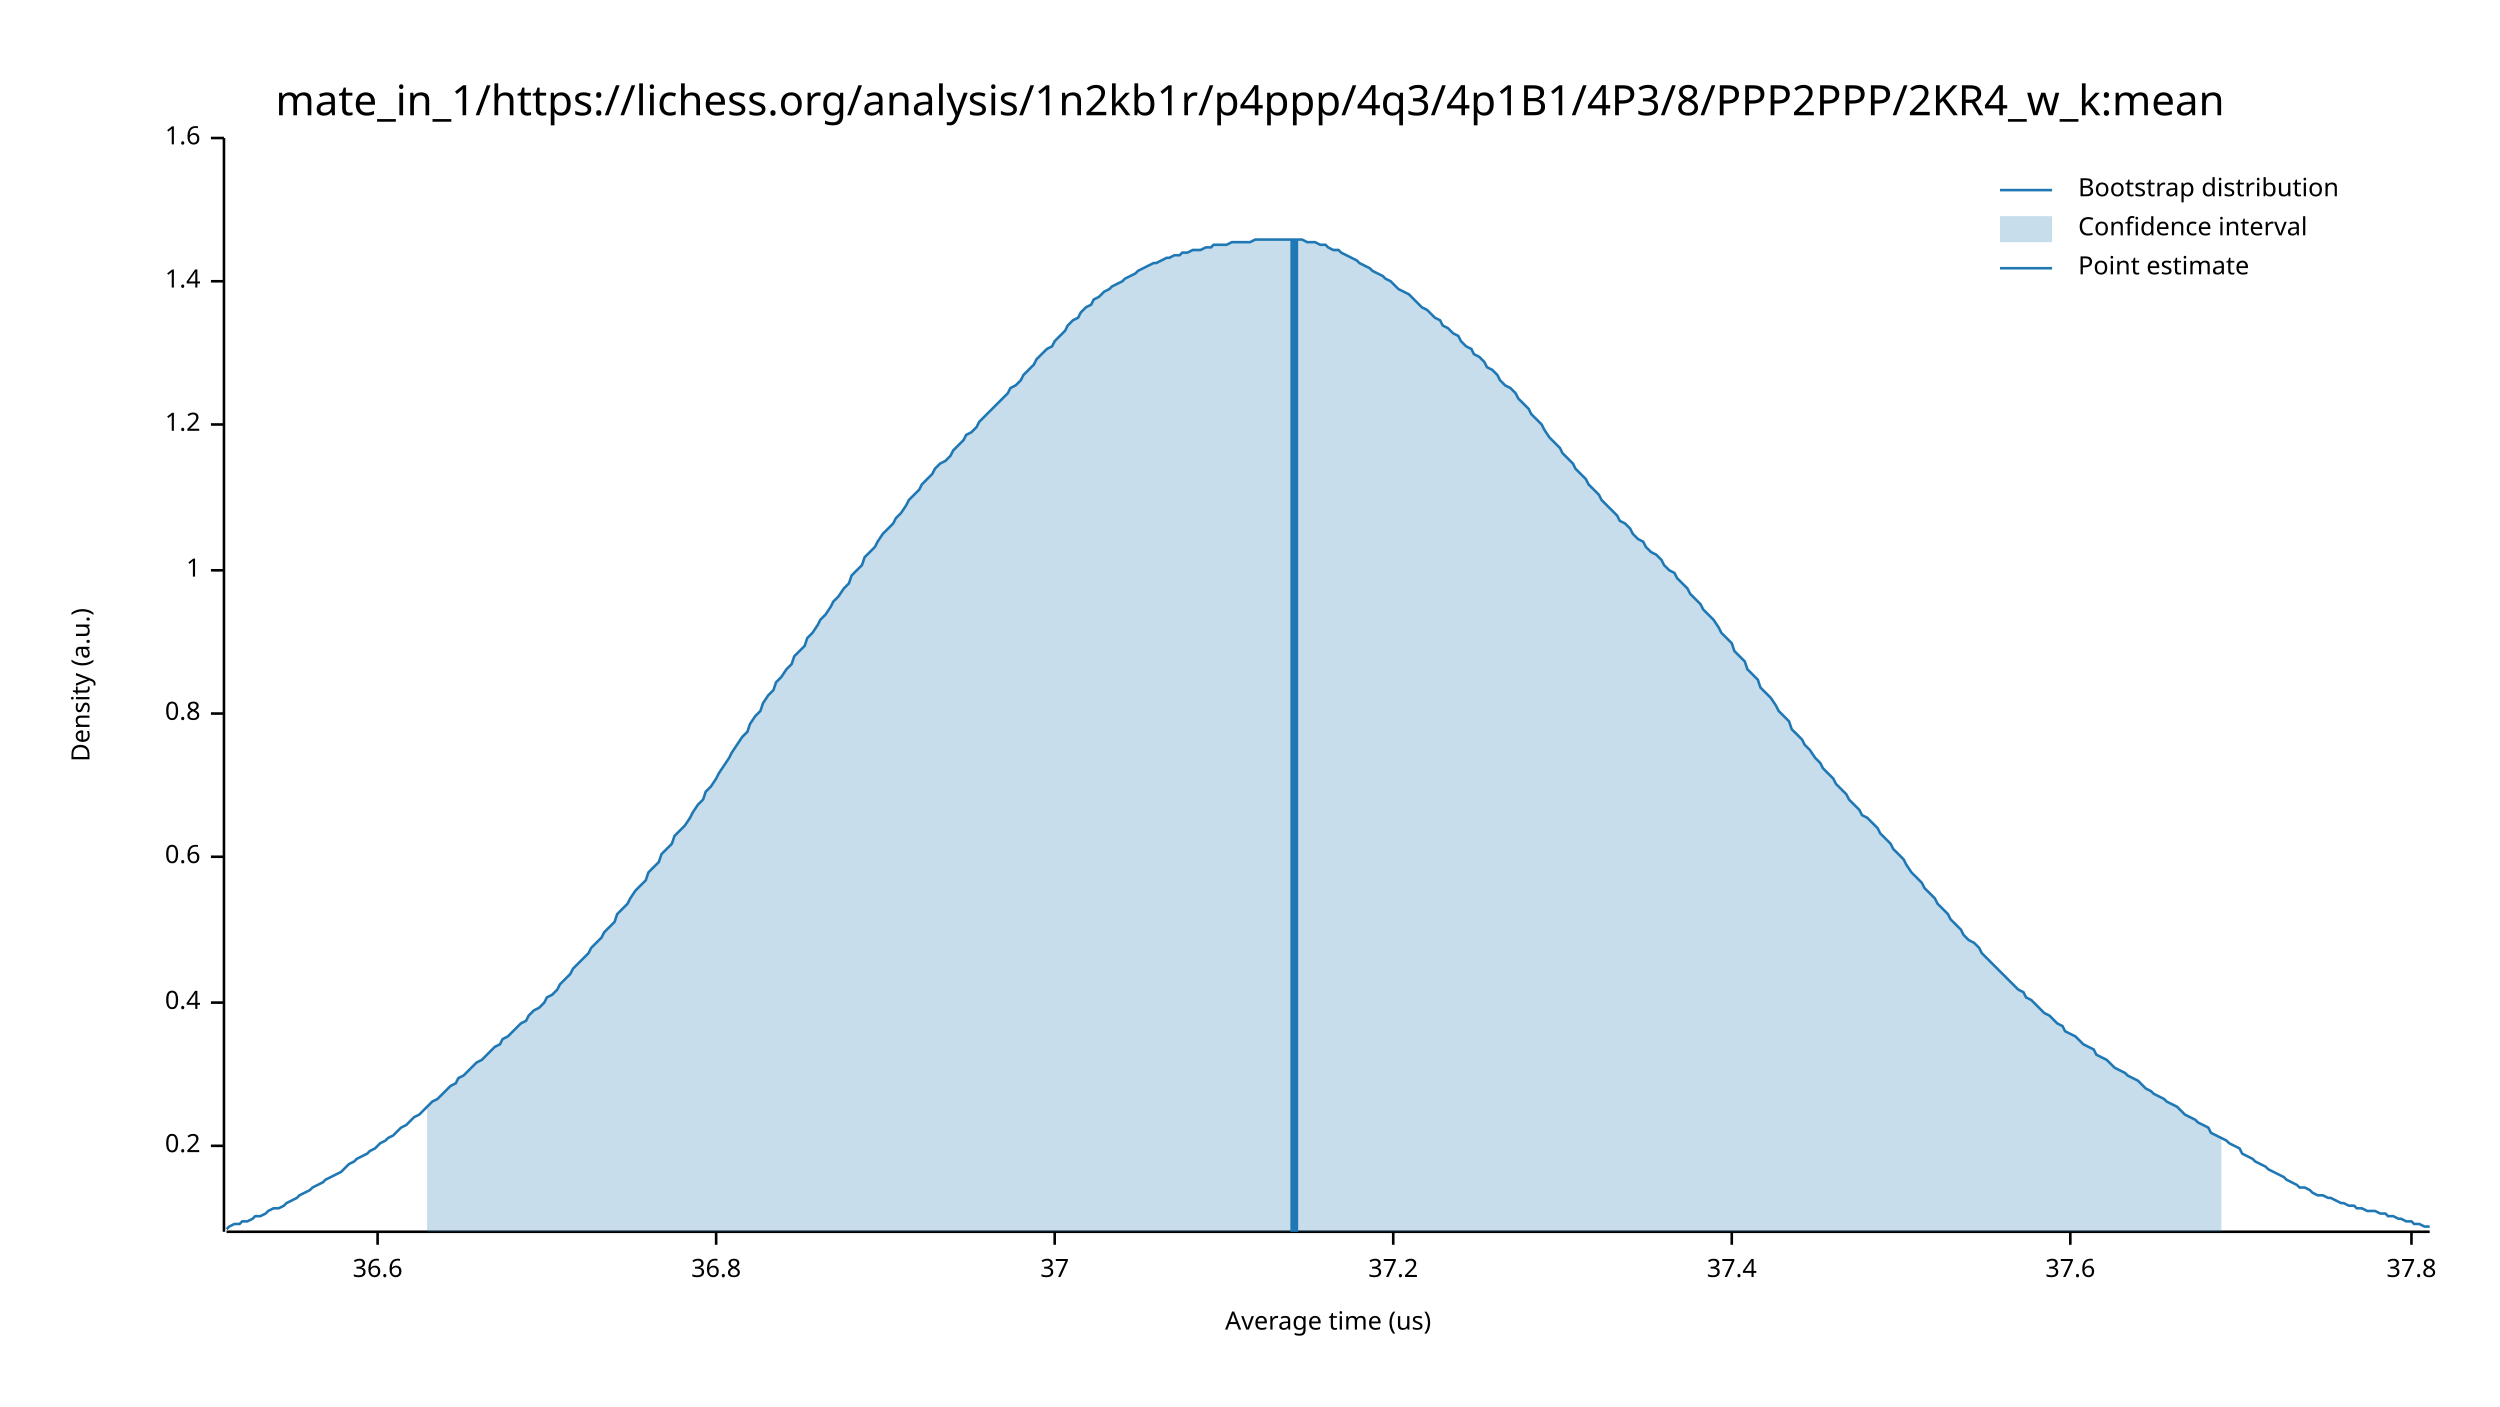
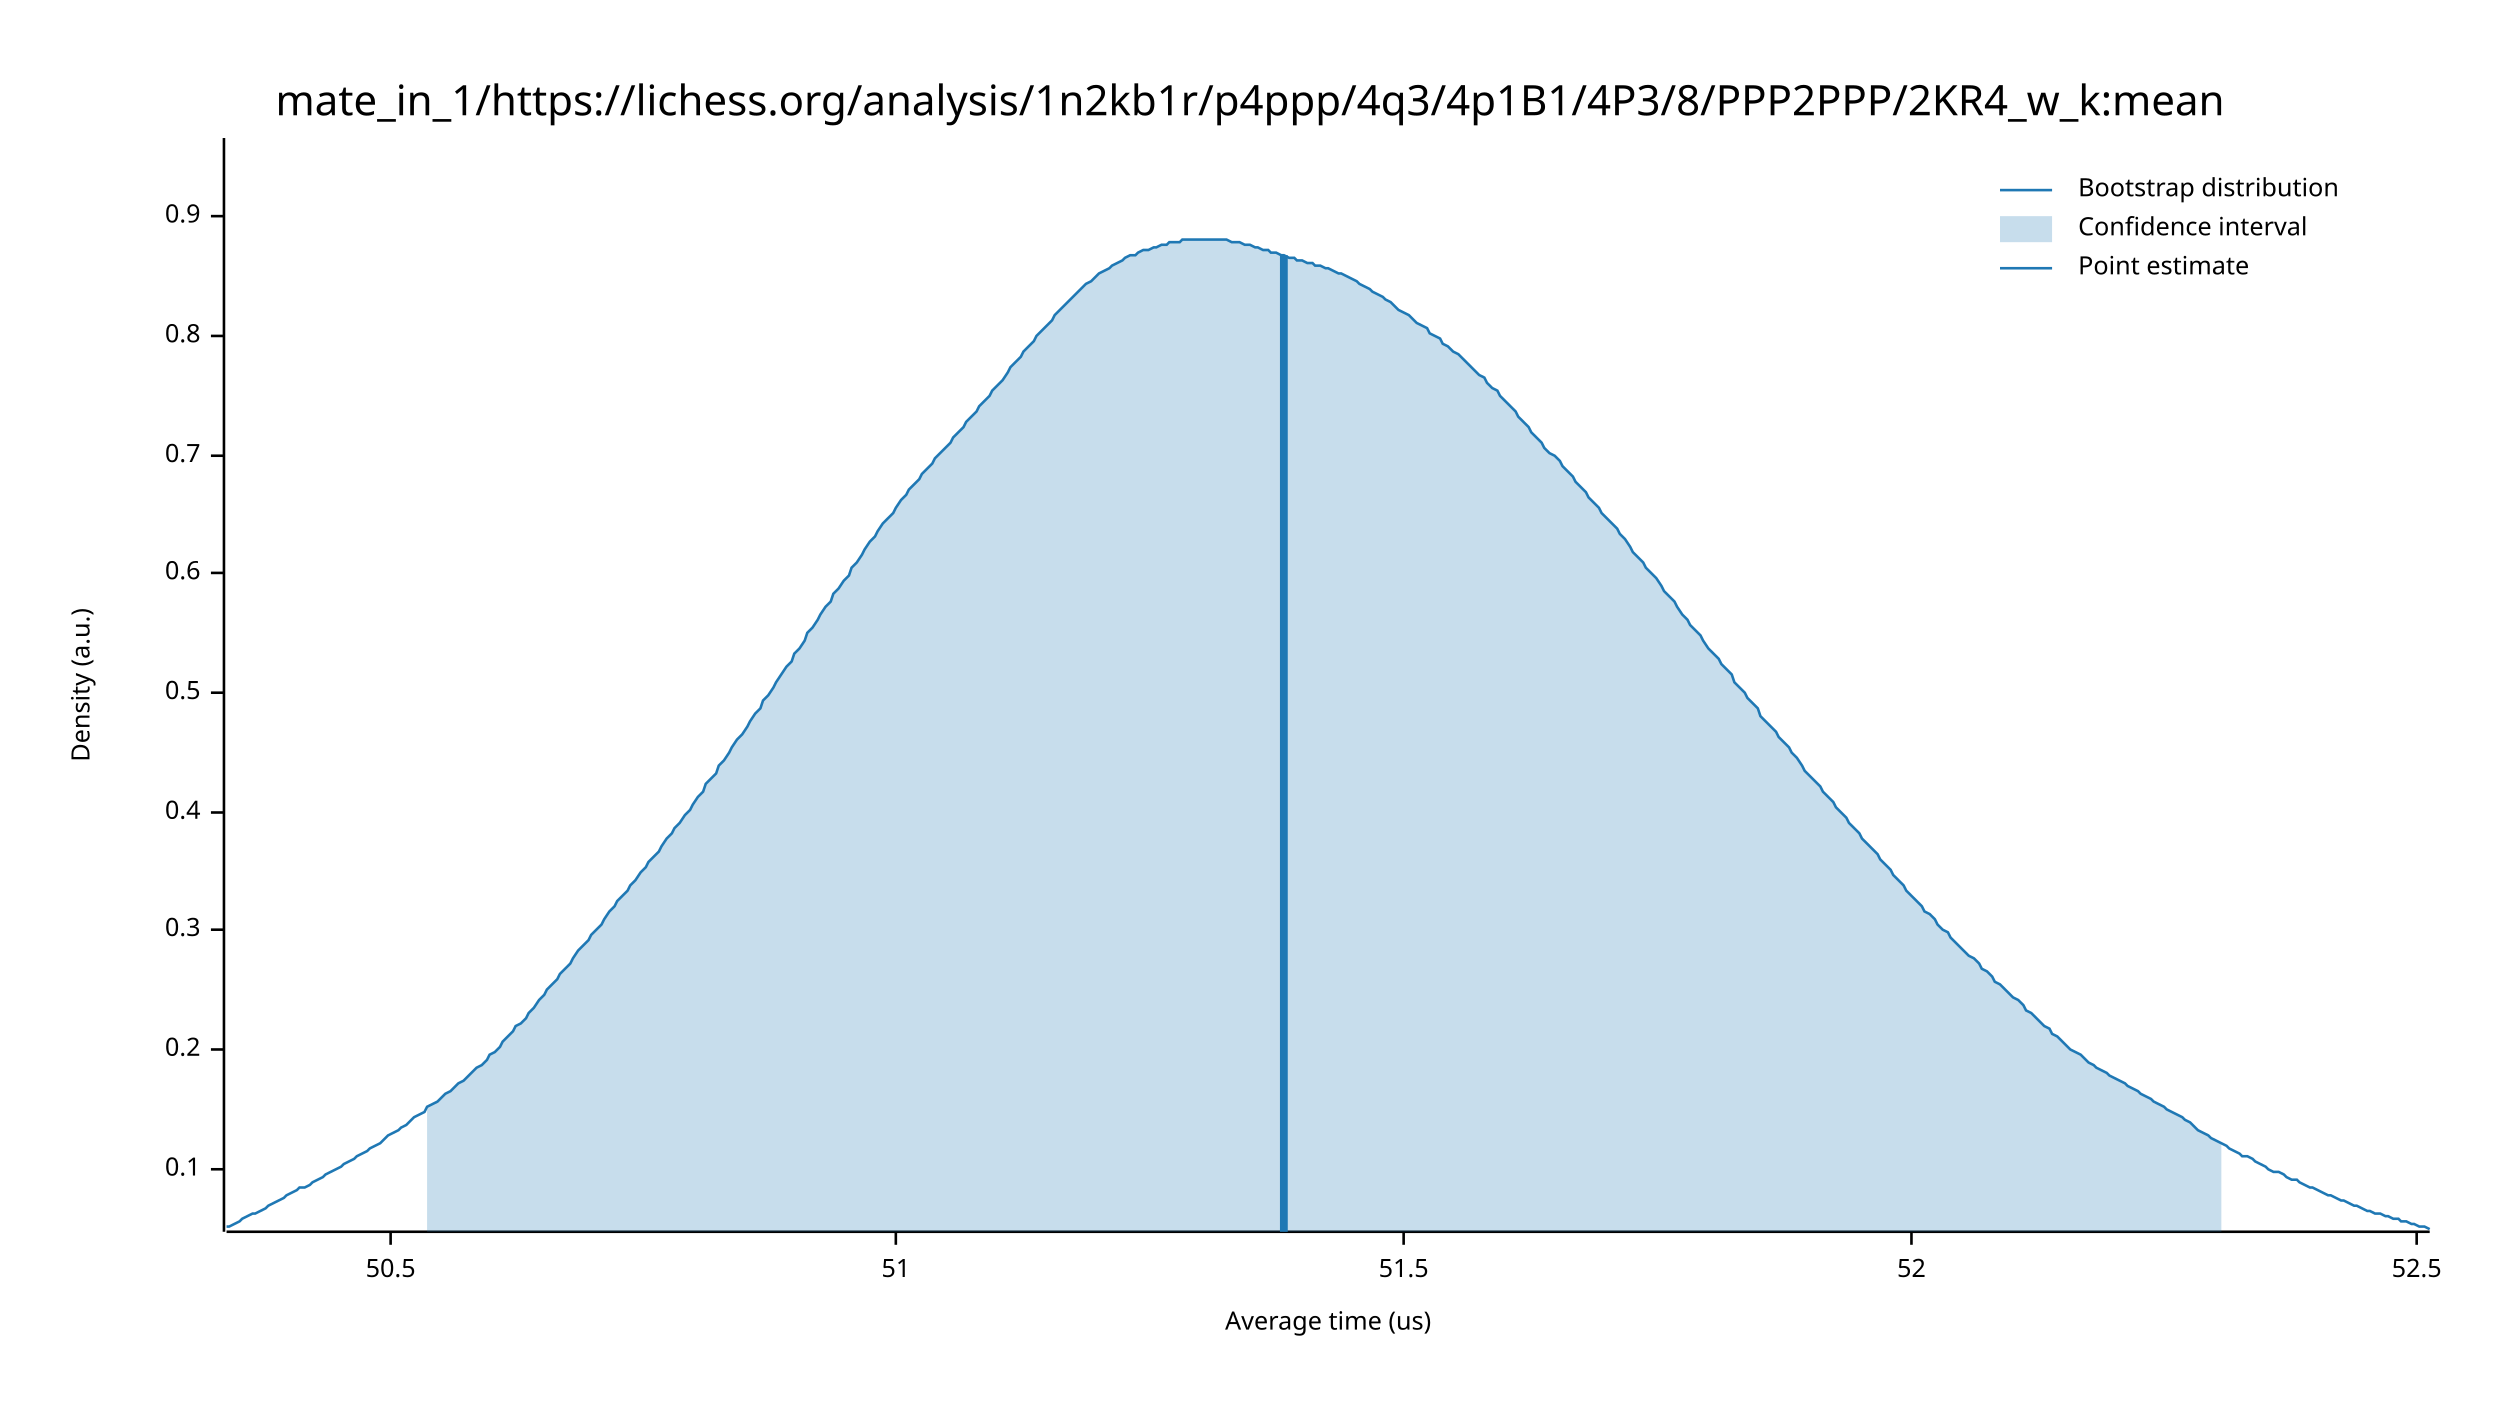
<svg xmlns="http://www.w3.org/2000/svg" width="960" height="540" viewBox="0 0 960 540">
  <text x="480" y="32" dy="0.76em" text-anchor="middle" font-family="sans-serif" font-size="16.129" opacity="1" fill="#000000">
mate_in_1/https://lichess.org/analysis/1n2kb1r/p4ppp/4q3/4p1B1/4P3/8/PPP2PPP/2KR4_w_k:mean
</text>
  <text x="27" y="263" dy="0.76em" text-anchor="middle" font-family="sans-serif" font-size="9.677" opacity="1" fill="#000000" transform="rotate(270, 27, 263)">
Density (a.u.)
</text>
  <text x="510" y="513" dy="-0.5ex" text-anchor="middle" font-family="sans-serif" font-size="9.677" opacity="1" fill="#000000">
Average time (us)
</text>
  <polyline fill="none" opacity="1" stroke="#000000" stroke-width="1" points="86,53 86,473 " />
-   <text x="77" y="440" dy="0.5ex" text-anchor="end" font-family="sans-serif" font-size="9.677" opacity="1" fill="#000000">
+   <text x="77" y="449" dy="0.5ex" text-anchor="end" font-family="sans-serif" font-size="9.677" opacity="1" fill="#000000">
+ 0.1
+ </text>
+   <polyline fill="none" opacity="1" stroke="#000000" stroke-width="1" points="81,449 86,449 " />
+   <text x="77" y="403" dy="0.5ex" text-anchor="end" font-family="sans-serif" font-size="9.677" opacity="1" fill="#000000">
0.2
</text>
-   <polyline fill="none" opacity="1" stroke="#000000" stroke-width="1" points="81,440 86,440 " />
-   <text x="77" y="385" dy="0.5ex" text-anchor="end" font-family="sans-serif" font-size="9.677" opacity="1" fill="#000000">
+   <polyline fill="none" opacity="1" stroke="#000000" stroke-width="1" points="81,403 86,403 " />
+   <text x="77" y="357" dy="0.5ex" text-anchor="end" font-family="sans-serif" font-size="9.677" opacity="1" fill="#000000">
+ 0.3
+ </text>
+   <polyline fill="none" opacity="1" stroke="#000000" stroke-width="1" points="81,357 86,357 " />
+   <text x="77" y="312" dy="0.5ex" text-anchor="end" font-family="sans-serif" font-size="9.677" opacity="1" fill="#000000">
0.4
</text>
-   <polyline fill="none" opacity="1" stroke="#000000" stroke-width="1" points="81,385 86,385 " />
-   <text x="77" y="329" dy="0.5ex" text-anchor="end" font-family="sans-serif" font-size="9.677" opacity="1" fill="#000000">
+   <polyline fill="none" opacity="1" stroke="#000000" stroke-width="1" points="81,312 86,312 " />
+   <text x="77" y="266" dy="0.5ex" text-anchor="end" font-family="sans-serif" font-size="9.677" opacity="1" fill="#000000">
+ 0.5
+ </text>
+   <polyline fill="none" opacity="1" stroke="#000000" stroke-width="1" points="81,266 86,266 " />
+   <text x="77" y="220" dy="0.5ex" text-anchor="end" font-family="sans-serif" font-size="9.677" opacity="1" fill="#000000">
0.6
</text>
-   <polyline fill="none" opacity="1" stroke="#000000" stroke-width="1" points="81,329 86,329 " />
-   <text x="77" y="274" dy="0.5ex" text-anchor="end" font-family="sans-serif" font-size="9.677" opacity="1" fill="#000000">
+   <polyline fill="none" opacity="1" stroke="#000000" stroke-width="1" points="81,220 86,220 " />
+   <text x="77" y="175" dy="0.5ex" text-anchor="end" font-family="sans-serif" font-size="9.677" opacity="1" fill="#000000">
+ 0.7
+ </text>
+   <polyline fill="none" opacity="1" stroke="#000000" stroke-width="1" points="81,175 86,175 " />
+   <text x="77" y="129" dy="0.5ex" text-anchor="end" font-family="sans-serif" font-size="9.677" opacity="1" fill="#000000">
0.8
</text>
-   <polyline fill="none" opacity="1" stroke="#000000" stroke-width="1" points="81,274 86,274 " />
-   <text x="77" y="219" dy="0.5ex" text-anchor="end" font-family="sans-serif" font-size="9.677" opacity="1" fill="#000000">
- 1
+   <polyline fill="none" opacity="1" stroke="#000000" stroke-width="1" points="81,129 86,129 " />
+   <text x="77" y="83" dy="0.5ex" text-anchor="end" font-family="sans-serif" font-size="9.677" opacity="1" fill="#000000">
+ 0.9
</text>
-   <polyline fill="none" opacity="1" stroke="#000000" stroke-width="1" points="81,219 86,219 " />
-   <text x="77" y="163" dy="0.5ex" text-anchor="end" font-family="sans-serif" font-size="9.677" opacity="1" fill="#000000">
- 1.2
+   <polyline fill="none" opacity="1" stroke="#000000" stroke-width="1" points="81,83 86,83 " />
+   <polyline fill="none" opacity="1" stroke="#000000" stroke-width="1" points="87,473 933,473 " />
+   <text x="150" y="483" dy="0.76em" text-anchor="middle" font-family="sans-serif" font-size="9.677" opacity="1" fill="#000000">
+ 50.5
</text>
-   <polyline fill="none" opacity="1" stroke="#000000" stroke-width="1" points="81,163 86,163 " />
-   <text x="77" y="108" dy="0.5ex" text-anchor="end" font-family="sans-serif" font-size="9.677" opacity="1" fill="#000000">
- 1.4
+   <polyline fill="none" opacity="1" stroke="#000000" stroke-width="1" points="150,473 150,478 " />
+   <text x="344" y="483" dy="0.76em" text-anchor="middle" font-family="sans-serif" font-size="9.677" opacity="1" fill="#000000">
+ 51
</text>
-   <polyline fill="none" opacity="1" stroke="#000000" stroke-width="1" points="81,108 86,108 " />
-   <text x="77" y="53" dy="0.5ex" text-anchor="end" font-family="sans-serif" font-size="9.677" opacity="1" fill="#000000">
- 1.6
+   <polyline fill="none" opacity="1" stroke="#000000" stroke-width="1" points="344,473 344,478 " />
+   <text x="539" y="483" dy="0.76em" text-anchor="middle" font-family="sans-serif" font-size="9.677" opacity="1" fill="#000000">
+ 51.5
</text>
-   <polyline fill="none" opacity="1" stroke="#000000" stroke-width="1" points="81,53 86,53 " />
-   <polyline fill="none" opacity="1" stroke="#000000" stroke-width="1" points="87,473 933,473 " />
-   <text x="145" y="483" dy="0.76em" text-anchor="middle" font-family="sans-serif" font-size="9.677" opacity="1" fill="#000000">
- 36.6
+   <polyline fill="none" opacity="1" stroke="#000000" stroke-width="1" points="539,473 539,478 " />
+   <text x="734" y="483" dy="0.76em" text-anchor="middle" font-family="sans-serif" font-size="9.677" opacity="1" fill="#000000">
+ 52
</text>
-   <polyline fill="none" opacity="1" stroke="#000000" stroke-width="1" points="145,473 145,478 " />
-   <text x="275" y="483" dy="0.76em" text-anchor="middle" font-family="sans-serif" font-size="9.677" opacity="1" fill="#000000">
- 36.8
+   <polyline fill="none" opacity="1" stroke="#000000" stroke-width="1" points="734,473 734,478 " />
+   <text x="928" y="483" dy="0.76em" text-anchor="middle" font-family="sans-serif" font-size="9.677" opacity="1" fill="#000000">
+ 52.5
</text>
-   <polyline fill="none" opacity="1" stroke="#000000" stroke-width="1" points="275,473 275,478 " />
-   <text x="405" y="483" dy="0.76em" text-anchor="middle" font-family="sans-serif" font-size="9.677" opacity="1" fill="#000000">
- 37
- </text>
-   <polyline fill="none" opacity="1" stroke="#000000" stroke-width="1" points="405,473 405,478 " />
-   <text x="535" y="483" dy="0.76em" text-anchor="middle" font-family="sans-serif" font-size="9.677" opacity="1" fill="#000000">
- 37.2
- </text>
-   <polyline fill="none" opacity="1" stroke="#000000" stroke-width="1" points="535,473 535,478 " />
-   <text x="665" y="483" dy="0.76em" text-anchor="middle" font-family="sans-serif" font-size="9.677" opacity="1" fill="#000000">
- 37.4
- </text>
-   <polyline fill="none" opacity="1" stroke="#000000" stroke-width="1" points="665,473 665,478 " />
-   <text x="795" y="483" dy="0.76em" text-anchor="middle" font-family="sans-serif" font-size="9.677" opacity="1" fill="#000000">
- 37.6
- </text>
-   <polyline fill="none" opacity="1" stroke="#000000" stroke-width="1" points="795,473 795,478 " />
-   <text x="926" y="483" dy="0.76em" text-anchor="middle" font-family="sans-serif" font-size="9.677" opacity="1" fill="#000000">
- 37.8
- </text>
-   <polyline fill="none" opacity="1" stroke="#000000" stroke-width="1" points="926,473 926,478 " />
-   <polyline fill="none" opacity="1" stroke="#1F78B4" stroke-width="1" points="87,472 88,471 90,470 92,470 93,469 95,469 97,468 98,467 100,467 102,466 103,465 105,464 107,464 109,463 110,462 112,461 114,460 115,459 117,458 119,457 120,456 122,455 124,454 125,453 127,452 129,451 131,450 132,449 134,447 136,446 137,445 139,444 141,443 142,442 144,441 146,439 148,438 149,437 151,436 153,434 154,433 156,432 158,430 159,429 161,428 163,426 164,425 166,423 168,422 170,420 171,419 173,417 175,416 176,414 178,413 180,411 181,410 183,408 185,407 187,405 188,404 190,402 192,401 193,399 195,398 197,396 198,395 200,393 202,392 203,390 205,388 207,387 209,385 210,383 212,382 214,380 215,378 217,376 219,374 220,372 222,370 224,368 226,366 227,364 229,362 231,360 232,358 234,356 236,354 237,351 239,349 241,347 242,345 244,342 246,340 248,338 249,335 251,333 253,331 254,328 256,326 258,324 259,321 261,319 263,317 265,314 266,312 268,309 270,307 271,304 273,302 275,299 276,297 278,294 280,291 281,289 283,286 285,283 287,281 288,278 290,275 292,273 293,270 295,267 297,265 298,262 300,260 302,257 304,255 305,252 307,250 309,248 310,245 312,243 314,240 315,238 317,236 319,233 320,231 322,229 324,226 326,224 327,221 329,219 331,217 332,214 334,212 336,210 337,208 339,205 341,203 343,201 344,199 346,197 348,194 349,192 351,190 353,188 354,186 356,184 358,182 359,180 361,178 363,177 365,175 366,173 368,171 370,169 371,167 373,166 375,164 376,162 378,160 380,158 381,157 383,155 385,153 387,151 388,149 390,148 392,146 393,144 395,142 397,140 398,138 400,136 402,134 404,133 405,131 407,129 409,127 410,125 412,123 414,122 415,120 417,118 419,117 420,115 422,114 424,112 426,111 427,110 429,109 431,108 432,107 434,106 436,105 437,104 439,103 441,102 443,101 444,101 446,100 448,99 449,99 451,98 453,98 454,97 456,97 458,96 459,96 461,96 463,95 465,95 466,94 468,94 470,94 471,94 473,93 475,93 476,93 478,93 480,93 482,92 483,92 485,92 487,92 488,92 490,92 492,92 493,92 495,92 497,92 498,92 500,92 502,93 504,93 505,93 507,94 509,94 510,95 512,96 514,96 515,97 517,98 519,99 521,100 522,101 524,102 526,103 527,104 529,105 531,106 532,107 534,108 536,110 537,111 539,112 541,113 543,115 544,116 546,118 548,119 549,120 551,122 553,123 554,125 556,126 558,128 560,129 561,131 563,133 565,134 566,136 568,137 570,139 571,141 573,142 575,144 576,146 578,148 580,149 582,151 583,153 585,155 587,157 588,159 590,161 592,163 593,165 595,168 597,170 599,172 600,174 602,176 604,178 605,180 607,182 609,184 610,186 612,188 614,190 615,192 617,194 619,196 621,198 622,200 624,201 626,203 627,205 629,207 631,208 632,210 634,212 636,213 638,215 639,217 641,219 643,220 644,222 646,224 648,226 649,228 651,230 653,232 654,234 656,236 658,238 660,241 661,243 663,245 665,247 666,250 668,252 670,254 671,257 673,259 675,261 676,264 678,266 680,268 682,271 683,273 685,275 687,277 688,280 690,282 692,284 693,286 695,288 697,291 699,293 700,295 702,297 704,299 705,301 707,303 709,305 710,307 712,309 714,311 715,313 717,314 719,316 721,318 722,320 724,322 726,324 727,326 729,328 731,330 732,332 734,335 736,337 738,339 739,341 741,343 743,345 744,347 746,349 748,351 749,353 751,355 753,357 754,359 756,361 758,362 760,364 761,366 763,368 765,370 766,371 768,373 770,375 771,376 773,378 775,380 777,381 778,383 780,384 782,386 783,387 785,389 787,390 788,391 790,393 792,394 793,396 795,397 797,398 799,400 800,401 802,402 804,403 805,405 807,406 809,407 810,408 812,410 814,411 816,412 817,413 819,414 821,415 822,416 824,418 826,419 827,420 829,421 831,422 832,423 834,424 836,425 838,427 839,428 841,429 843,430 844,431 846,432 848,433 849,435 851,436 853,437 855,438 856,439 858,440 860,441 861,443 863,444 865,445 866,446 868,447 870,448 871,449 873,450 875,451 877,452 878,453 880,454 882,455 883,456 885,456 887,457 888,458 890,459 892,459 894,460 895,460 897,461 899,462 900,462 902,463 904,463 905,464 907,464 909,465 910,465 912,465 914,466 916,466 917,467 919,467 921,468 922,468 924,469 926,469 927,470 929,470 931,471 933,471 " />
-   <polygon opacity="0.25" fill="#1F78B4" points="164,425 166,423 168,422 170,420 171,419 173,417 175,416 176,414 178,413 180,411 181,410 183,408 185,407 187,405 188,404 190,402 192,401 193,399 195,398 197,396 198,395 200,393 202,392 203,390 205,388 207,387 209,385 210,383 212,382 214,380 215,378 217,376 219,374 220,372 222,370 224,368 226,366 227,364 229,362 231,360 232,358 234,356 236,354 237,351 239,349 241,347 242,345 244,342 246,340 248,338 249,335 251,333 253,331 254,328 256,326 258,324 259,321 261,319 263,317 265,314 266,312 268,309 270,307 271,304 273,302 275,299 276,297 278,294 280,291 281,289 283,286 285,283 287,281 288,278 290,275 292,273 293,270 295,267 297,265 298,262 300,260 302,257 304,255 305,252 307,250 309,248 310,245 312,243 314,240 315,238 317,236 319,233 320,231 322,229 324,226 326,224 327,221 329,219 331,217 332,214 334,212 336,210 337,208 339,205 341,203 343,201 344,199 346,197 348,194 349,192 351,190 353,188 354,186 356,184 358,182 359,180 361,178 363,177 365,175 366,173 368,171 370,169 371,167 373,166 375,164 376,162 378,160 380,158 381,157 383,155 385,153 387,151 388,149 390,148 392,146 393,144 395,142 397,140 398,138 400,136 402,134 404,133 405,131 407,129 409,127 410,125 412,123 414,122 415,120 417,118 419,117 420,115 422,114 424,112 426,111 427,110 429,109 431,108 432,107 434,106 436,105 437,104 439,103 441,102 443,101 444,101 446,100 448,99 449,99 451,98 453,98 454,97 456,97 458,96 459,96 461,96 463,95 465,95 466,94 468,94 470,94 471,94 473,93 475,93 476,93 478,93 480,93 482,92 483,92 485,92 487,92 488,92 490,92 492,92 493,92 495,92 497,92 498,92 500,92 502,93 504,93 505,93 507,94 509,94 510,95 512,96 514,96 515,97 517,98 519,99 521,100 522,101 524,102 526,103 527,104 529,105 531,106 532,107 534,108 536,110 537,111 539,112 541,113 543,115 544,116 546,118 548,119 549,120 551,122 553,123 554,125 556,126 558,128 560,129 561,131 563,133 565,134 566,136 568,137 570,139 571,141 573,142 575,144 576,146 578,148 580,149 582,151 583,153 585,155 587,157 588,159 590,161 592,163 593,165 595,168 597,170 599,172 600,174 602,176 604,178 605,180 607,182 609,184 610,186 612,188 614,190 615,192 617,194 619,196 621,198 622,200 624,201 626,203 627,205 629,207 631,208 632,210 634,212 636,213 638,215 639,217 641,219 643,220 644,222 646,224 648,226 649,228 651,230 653,232 654,234 656,236 658,238 660,241 661,243 663,245 665,247 666,250 668,252 670,254 671,257 673,259 675,261 676,264 678,266 680,268 682,271 683,273 685,275 687,277 688,280 690,282 692,284 693,286 695,288 697,291 699,293 700,295 702,297 704,299 705,301 707,303 709,305 710,307 712,309 714,311 715,313 717,314 719,316 721,318 722,320 724,322 726,324 727,326 729,328 731,330 732,332 734,335 736,337 738,339 739,341 741,343 743,345 744,347 746,349 748,351 749,353 751,355 753,357 754,359 756,361 758,362 760,364 761,366 763,368 765,370 766,371 768,373 770,375 771,376 773,378 775,380 777,381 778,383 780,384 782,386 783,387 785,389 787,390 788,391 790,393 792,394 793,396 795,397 797,398 799,400 800,401 802,402 804,403 805,405 807,406 809,407 810,408 812,410 814,411 816,412 817,413 819,414 821,415 822,416 824,418 826,419 827,420 829,421 831,422 832,423 834,424 836,425 838,427 839,428 841,429 843,430 844,431 846,432 848,433 849,435 851,436 853,437 853,473 164,473 " />
-   <polyline fill="none" opacity="1" stroke="#1F78B4" stroke-width="3" points="497,473 497,92 " />
+   <polyline fill="none" opacity="1" stroke="#000000" stroke-width="1" points="928,473 928,478 " />
+   <polyline fill="none" opacity="1" stroke="#1F78B4" stroke-width="1" points="87,471 88,471 90,470 92,469 93,468 95,467 97,466 98,466 100,465 102,464 103,463 105,462 107,461 109,460 110,459 112,458 114,457 115,456 117,456 119,455 120,454 122,453 124,452 125,451 127,450 129,449 131,448 132,447 134,446 136,445 137,444 139,443 141,442 142,441 144,440 146,439 148,437 149,436 151,435 153,434 154,433 156,432 158,430 159,429 161,428 163,427 164,425 166,424 168,423 170,421 171,420 173,419 175,417 176,416 178,415 180,413 181,412 183,410 185,409 187,407 188,405 190,404 192,402 193,400 195,398 197,396 198,394 200,393 202,391 203,389 205,387 207,384 209,382 210,380 212,378 214,376 215,374 217,372 219,370 220,368 222,365 224,363 226,361 227,359 229,357 231,355 232,353 234,350 236,348 237,346 239,344 241,342 242,340 244,338 246,335 248,333 249,331 251,329 253,327 254,325 256,322 258,320 259,318 261,316 263,313 265,311 266,309 268,306 270,304 271,301 273,299 275,297 276,294 278,292 280,289 281,287 283,284 285,282 287,279 288,277 290,274 292,272 293,269 295,267 297,264 298,262 300,259 302,256 304,254 305,251 307,249 309,246 310,243 312,241 314,238 315,236 317,233 319,231 320,228 322,226 324,223 326,221 327,218 329,216 331,213 332,211 334,208 336,206 337,204 339,201 341,199 343,197 344,195 346,192 348,190 349,188 351,186 353,184 354,182 356,180 358,178 359,176 361,174 363,172 365,170 366,168 368,166 370,164 371,162 373,160 375,158 376,156 378,154 380,152 381,150 383,148 385,146 387,143 388,141 390,139 392,137 393,135 395,133 397,131 398,129 400,127 402,125 404,123 405,121 407,119 409,117 410,116 412,114 414,112 415,111 417,109 419,108 420,107 422,105 424,104 426,103 427,102 429,101 431,100 432,99 434,98 436,98 437,97 439,96 441,96 443,95 444,95 446,94 448,94 449,93 451,93 453,93 454,92 456,92 458,92 459,92 461,92 463,92 465,92 466,92 468,92 470,92 471,92 473,93 475,93 476,93 478,94 480,94 482,95 483,95 485,96 487,96 488,97 490,97 492,98 493,98 495,99 497,99 498,100 500,100 502,101 504,101 505,102 507,102 509,103 510,103 512,104 514,105 515,105 517,106 519,107 521,108 522,109 524,110 526,111 527,112 529,113 531,114 532,115 534,116 536,118 537,119 539,120 541,121 543,123 544,124 546,125 548,126 549,128 551,129 553,130 554,132 556,133 558,135 560,136 561,137 563,139 565,141 566,142 568,144 570,145 571,147 573,149 575,150 576,152 578,154 580,156 582,158 583,160 585,162 587,164 588,166 590,168 592,170 593,172 595,174 597,175 599,177 600,179 602,181 604,183 605,185 607,187 609,189 610,191 612,193 614,195 615,197 617,199 619,201 621,203 622,205 624,207 626,210 627,212 629,214 631,216 632,218 634,220 636,222 638,225 639,227 641,229 643,231 644,233 646,236 648,238 649,240 651,242 653,244 654,246 656,249 658,251 660,253 661,255 663,257 665,259 666,262 668,264 670,266 671,268 673,270 675,272 676,275 678,277 680,279 682,281 683,283 685,285 687,287 688,289 690,291 692,294 693,296 695,298 697,300 699,302 700,304 702,306 704,308 705,310 707,312 709,314 710,316 712,318 714,320 715,322 717,324 719,326 721,328 722,330 724,332 726,334 727,336 729,338 731,340 732,342 734,344 736,346 738,348 739,350 741,351 743,353 744,355 746,357 748,358 749,360 751,362 753,364 754,365 756,367 758,368 760,370 761,372 763,373 765,375 766,377 768,378 770,380 771,381 773,383 775,384 777,386 778,388 780,389 782,391 783,392 785,394 787,395 788,397 790,398 792,400 793,401 795,403 797,404 799,405 800,406 802,408 804,409 805,410 807,411 809,412 810,413 812,414 814,415 816,416 817,417 819,418 821,419 822,420 824,421 826,422 827,423 829,424 831,425 832,426 834,427 836,428 838,429 839,430 841,431 843,433 844,434 846,435 848,436 849,437 851,438 853,439 855,440 856,441 858,442 860,443 861,444 863,444 865,445 866,446 868,447 870,448 871,449 873,450 875,450 877,451 878,452 880,453 882,453 883,454 885,455 887,456 888,456 890,457 892,458 894,459 895,459 897,460 899,461 900,461 902,462 904,463 905,463 907,464 909,465 910,465 912,466 914,466 916,467 917,467 919,468 921,468 922,469 924,469 926,470 927,470 929,471 931,471 933,472 " />
+   <polygon opacity="0.25" fill="#1F78B4" points="164,425 166,424 168,423 170,421 171,420 173,419 175,417 176,416 178,415 180,413 181,412 183,410 185,409 187,407 188,405 190,404 192,402 193,400 195,398 197,396 198,394 200,393 202,391 203,389 205,387 207,384 209,382 210,380 212,378 214,376 215,374 217,372 219,370 220,368 222,365 224,363 226,361 227,359 229,357 231,355 232,353 234,350 236,348 237,346 239,344 241,342 242,340 244,338 246,335 248,333 249,331 251,329 253,327 254,325 256,322 258,320 259,318 261,316 263,313 265,311 266,309 268,306 270,304 271,301 273,299 275,297 276,294 278,292 280,289 281,287 283,284 285,282 287,279 288,277 290,274 292,272 293,269 295,267 297,264 298,262 300,259 302,256 304,254 305,251 307,249 309,246 310,243 312,241 314,238 315,236 317,233 319,231 320,228 322,226 324,223 326,221 327,218 329,216 331,213 332,211 334,208 336,206 337,204 339,201 341,199 343,197 344,195 346,192 348,190 349,188 351,186 353,184 354,182 356,180 358,178 359,176 361,174 363,172 365,170 366,168 368,166 370,164 371,162 373,160 375,158 376,156 378,154 380,152 381,150 383,148 385,146 387,143 388,141 390,139 392,137 393,135 395,133 397,131 398,129 400,127 402,125 404,123 405,121 407,119 409,117 410,116 412,114 414,112 415,111 417,109 419,108 420,107 422,105 424,104 426,103 427,102 429,101 431,100 432,99 434,98 436,98 437,97 439,96 441,96 443,95 444,95 446,94 448,94 449,93 451,93 453,93 454,92 456,92 458,92 459,92 461,92 463,92 465,92 466,92 468,92 470,92 471,92 473,93 475,93 476,93 478,94 480,94 482,95 483,95 485,96 487,96 488,97 490,97 492,98 493,98 495,99 497,99 498,100 500,100 502,101 504,101 505,102 507,102 509,103 510,103 512,104 514,105 515,105 517,106 519,107 521,108 522,109 524,110 526,111 527,112 529,113 531,114 532,115 534,116 536,118 537,119 539,120 541,121 543,123 544,124 546,125 548,126 549,128 551,129 553,130 554,132 556,133 558,135 560,136 561,137 563,139 565,141 566,142 568,144 570,145 571,147 573,149 575,150 576,152 578,154 580,156 582,158 583,160 585,162 587,164 588,166 590,168 592,170 593,172 595,174 597,175 599,177 600,179 602,181 604,183 605,185 607,187 609,189 610,191 612,193 614,195 615,197 617,199 619,201 621,203 622,205 624,207 626,210 627,212 629,214 631,216 632,218 634,220 636,222 638,225 639,227 641,229 643,231 644,233 646,236 648,238 649,240 651,242 653,244 654,246 656,249 658,251 660,253 661,255 663,257 665,259 666,262 668,264 670,266 671,268 673,270 675,272 676,275 678,277 680,279 682,281 683,283 685,285 687,287 688,289 690,291 692,294 693,296 695,298 697,300 699,302 700,304 702,306 704,308 705,310 707,312 709,314 710,316 712,318 714,320 715,322 717,324 719,326 721,328 722,330 724,332 726,334 727,336 729,338 731,340 732,342 734,344 736,346 738,348 739,350 741,351 743,353 744,355 746,357 748,358 749,360 751,362 753,364 754,365 756,367 758,368 760,370 761,372 763,373 765,375 766,377 768,378 770,380 771,381 773,383 775,384 777,386 778,388 780,389 782,391 783,392 785,394 787,395 788,397 790,398 792,400 793,401 795,403 797,404 799,405 800,406 802,408 804,409 805,410 807,411 809,412 810,413 812,414 814,415 816,416 817,417 819,418 821,419 822,420 824,421 826,422 827,423 829,424 831,425 832,426 834,427 836,428 838,429 839,430 841,431 843,433 844,434 846,435 848,436 849,437 851,438 853,439 853,473 164,473 " />
+   <polyline fill="none" opacity="1" stroke="#1F78B4" stroke-width="3" points="493,473 493,98 " />
  <text x="798" y="68" dy="0.76em" text-anchor="start" font-family="sans-serif" font-size="9.677" opacity="1" fill="#000000">
Bootstrap distribution
</text>
  <text x="798" y="83" dy="0.76em" text-anchor="start" font-family="sans-serif" font-size="9.677" opacity="1" fill="#000000">
Confidence interval
</text>
  <text x="798" y="98" dy="0.76em" text-anchor="start" font-family="sans-serif" font-size="9.677" opacity="1" fill="#000000">
Point estimate
</text>
  <polyline fill="none" opacity="1" stroke="#1F78B4" stroke-width="1" points="768,73 788,73 " />
  <rect x="768" y="83" width="20" height="10" opacity="0.25" fill="#1F78B4" stroke="none" />
  <polyline fill="none" opacity="1" stroke="#1F78B4" stroke-width="1" points="768,103 788,103 " />
</svg>
